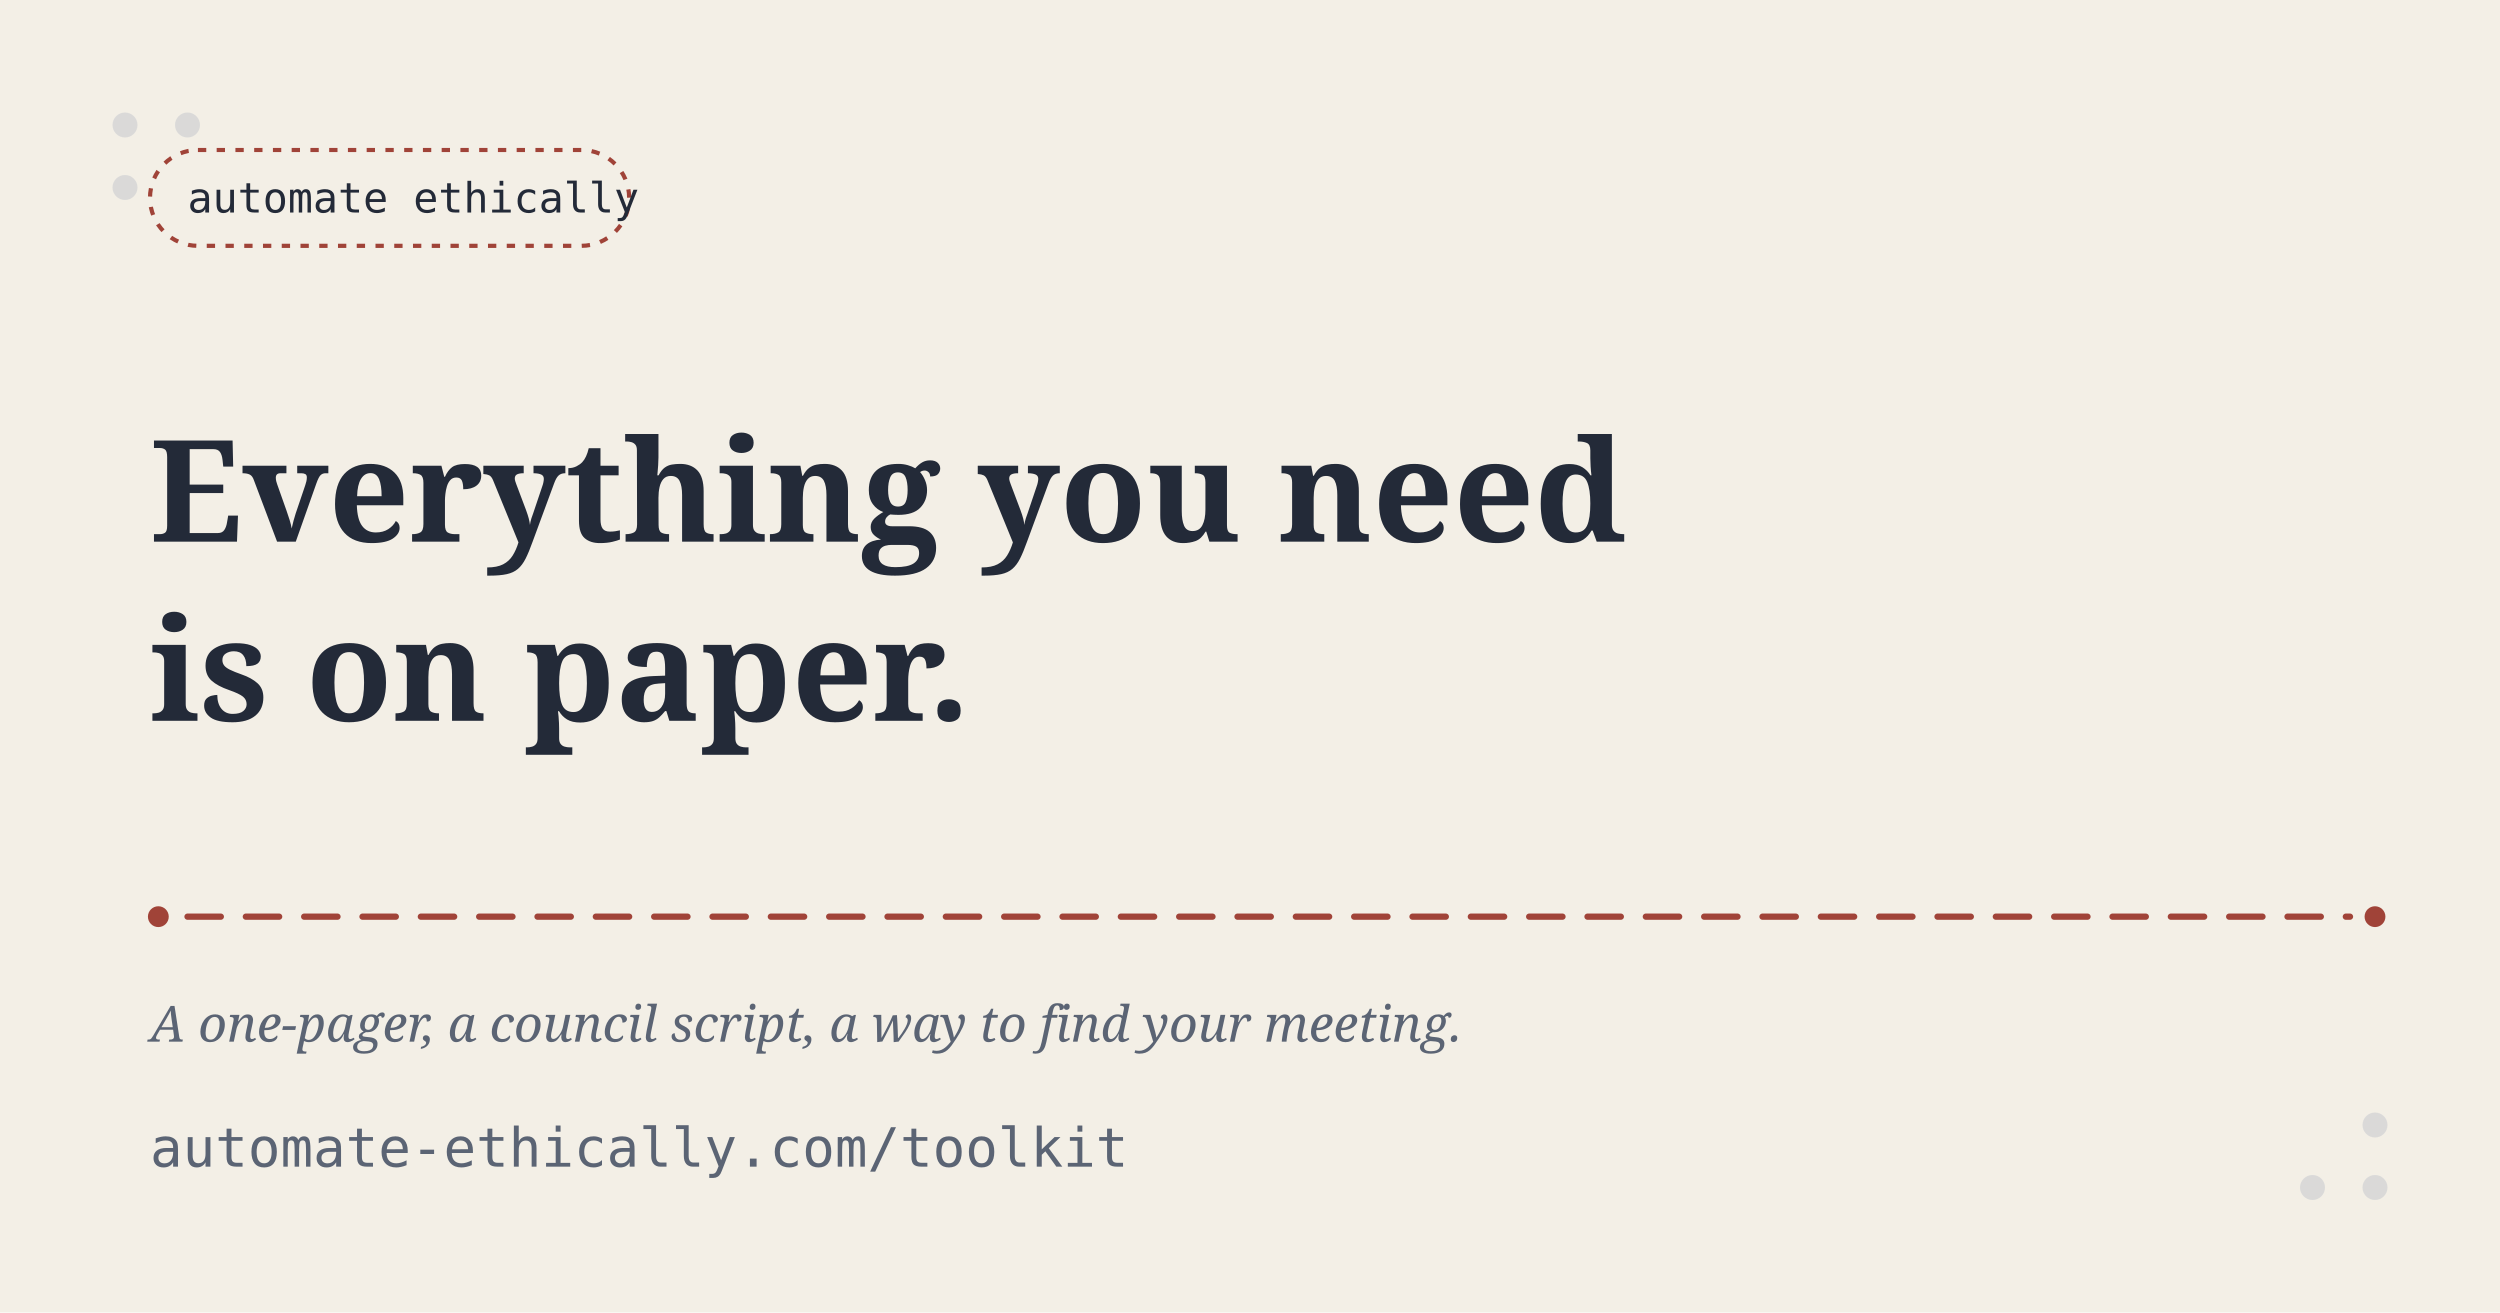
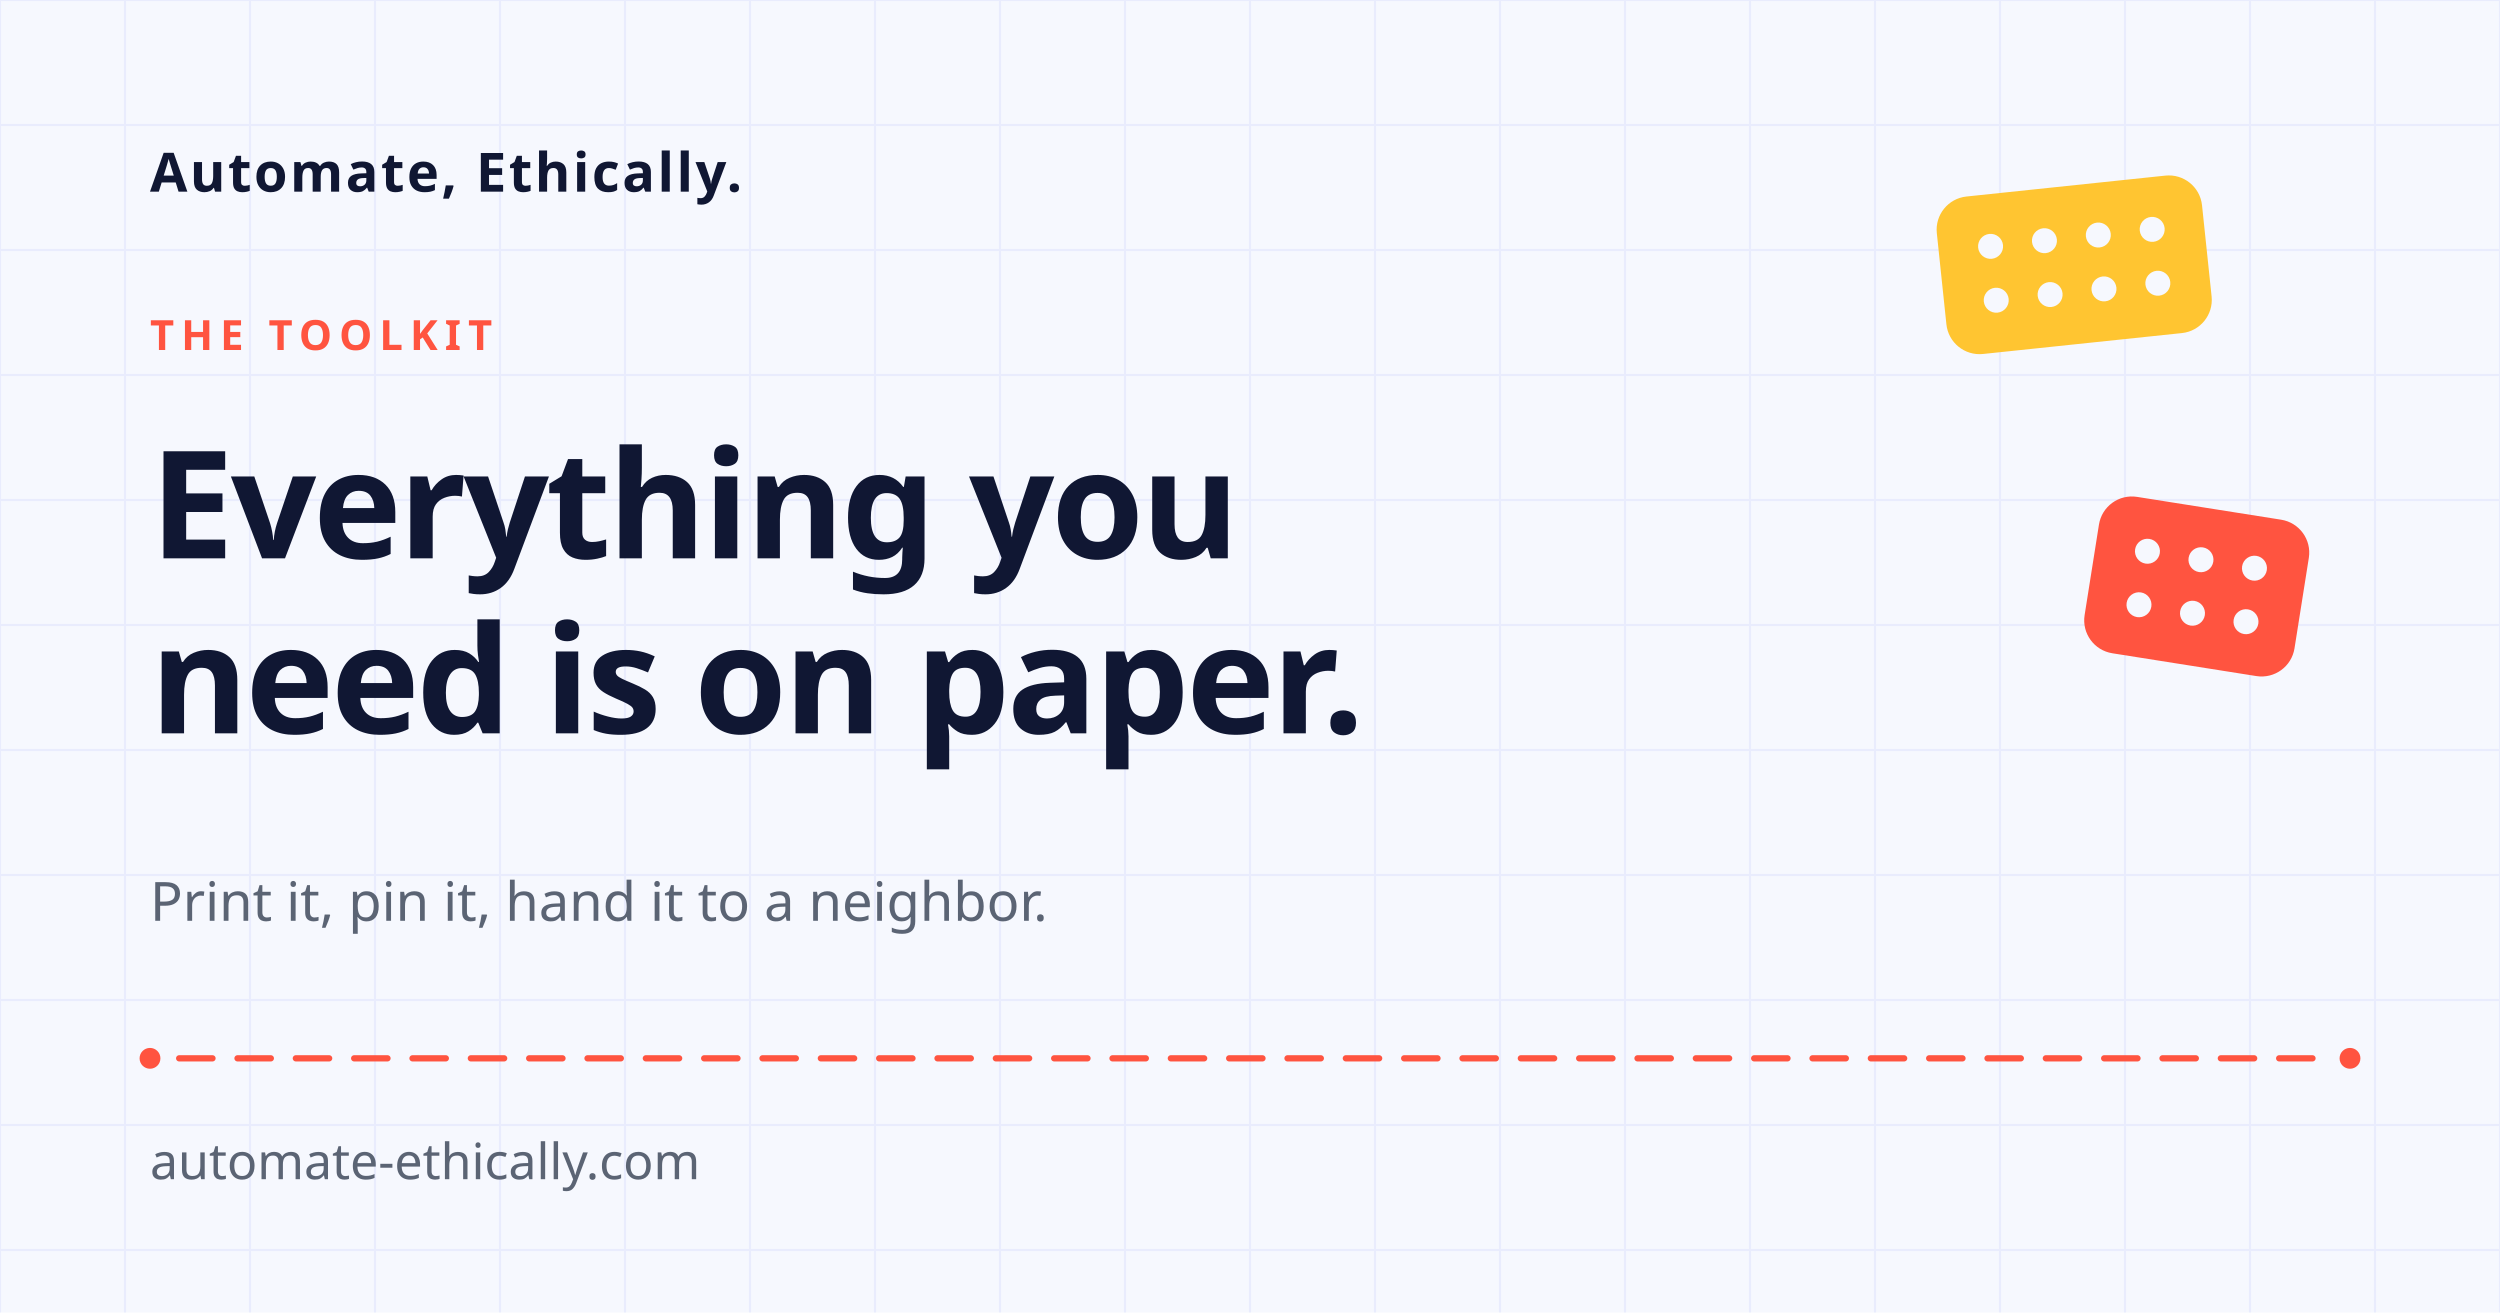
<svg xmlns="http://www.w3.org/2000/svg" width="1200" height="630" viewBox="0 0 1200 630">
-   <rect width="1200" height="630" fill="#f3efe6" />
-   <g fill="#3b5386" opacity="0.14">
-     <circle cx="60" cy="60" r="6" />
-     <circle cx="90" cy="60" r="6" />
-     <circle cx="60" cy="90" r="6" />
-     <circle cx="1140" cy="570" r="6" />
-     <circle cx="1110" cy="570" r="6" />
-     <circle cx="1140" cy="540" r="6" />
+   <rect width="1200" height="630" fill="#f6f8fe" />
+   <g stroke="#2b4bf2" stroke-width="1" opacity="0.07">
+     <line x1="0" y1="0" x2="0" y2="630" />
+     <line x1="60" y1="0" x2="60" y2="630" />
+     <line x1="120" y1="0" x2="120" y2="630" />
+     <line x1="180" y1="0" x2="180" y2="630" />
+     <line x1="240" y1="0" x2="240" y2="630" />
+     <line x1="300" y1="0" x2="300" y2="630" />
+     <line x1="360" y1="0" x2="360" y2="630" />
+     <line x1="420" y1="0" x2="420" y2="630" />
+     <line x1="480" y1="0" x2="480" y2="630" />
+     <line x1="540" y1="0" x2="540" y2="630" />
+     <line x1="600" y1="0" x2="600" y2="630" />
+     <line x1="660" y1="0" x2="660" y2="630" />
+     <line x1="720" y1="0" x2="720" y2="630" />
+     <line x1="780" y1="0" x2="780" y2="630" />
+     <line x1="840" y1="0" x2="840" y2="630" />
+     <line x1="900" y1="0" x2="900" y2="630" />
+     <line x1="960" y1="0" x2="960" y2="630" />
+     <line x1="1020" y1="0" x2="1020" y2="630" />
+     <line x1="1080" y1="0" x2="1080" y2="630" />
+     <line x1="1140" y1="0" x2="1140" y2="630" />
+     <line x1="1200" y1="0" x2="1200" y2="630" />
+     <line x1="0" y1="0" x2="1200" y2="0" />
+     <line x1="0" y1="60" x2="1200" y2="60" />
+     <line x1="0" y1="120" x2="1200" y2="120" />
+     <line x1="0" y1="180" x2="1200" y2="180" />
+     <line x1="0" y1="240" x2="1200" y2="240" />
+     <line x1="0" y1="300" x2="1200" y2="300" />
+     <line x1="0" y1="360" x2="1200" y2="360" />
+     <line x1="0" y1="420" x2="1200" y2="420" />
+     <line x1="0" y1="480" x2="1200" y2="480" />
+     <line x1="0" y1="540" x2="1200" y2="540" />
+     <line x1="0" y1="600" x2="1200" y2="600" />
  </g>
-   <rect x="72" y="72" width="230" height="46" rx="23" fill="none" stroke="#a04338" stroke-width="2" stroke-dasharray="4 5" />
-   <text x="90" y="102" font-family="ui-monospace, 'SF Mono', Menlo, Consolas, monospace" font-size="20" fill="#232a38">automate ethically</text>
-   <text x="72" y="260" font-family="Georgia, 'Iowan Old Style', serif" font-size="68" font-weight="600" fill="#232a38">Everything you need</text>
-   <text x="72" y="346" font-family="Georgia, 'Iowan Old Style', serif" font-size="68" font-weight="600" fill="#232a38">is on paper.</text>
-   <g stroke="#a04338" stroke-width="3" stroke-linecap="round">
-     <circle cx="76" cy="440" r="5" fill="#a04338" stroke="none" />
-     <line x1="90" y1="440" x2="1128" y2="440" stroke-dasharray="16 12" />
-     <circle cx="1140" cy="440" r="5" fill="#a04338" stroke="none" />
+   <g transform="translate(928 96) rotate(-6)">
+     <rect width="128" height="76" rx="16" fill="#ffc531" />
+     <circle cx="25" cy="25" r="6" fill="#f6f8fe" />
+     <circle cx="51" cy="25" r="6" fill="#f6f8fe" />
+     <circle cx="77" cy="25" r="6" fill="#f6f8fe" />
+     <circle cx="103" cy="25" r="6" fill="#f6f8fe" />
+     <circle cx="25" cy="51" r="6" fill="#f6f8fe" />
+     <circle cx="51" cy="51" r="6" fill="#f6f8fe" />
+     <circle cx="77" cy="51" r="6" fill="#f6f8fe" />
+     <circle cx="103" cy="51" r="6" fill="#f6f8fe" />
  </g>
-   <text x="72" y="500" font-family="Georgia, 'Iowan Old Style', serif" font-size="24" font-style="italic" fill="#5b6474">A one-pager, a council script, a way to find your meeting.</text>
-   <text x="72" y="560" font-family="ui-monospace, 'SF Mono', Menlo, Consolas, monospace" font-size="26" fill="#5b6474">automate-ethically.com/toolkit</text>
+   <g transform="translate(1010 236) rotate(9)">
+     <rect width="102" height="76" rx="16" fill="#ff5440" />
+     <circle cx="25" cy="25" r="6" fill="#f6f8fe" />
+     <circle cx="51" cy="25" r="6" fill="#f6f8fe" />
+     <circle cx="77" cy="25" r="6" fill="#f6f8fe" />
+     <circle cx="25" cy="51" r="6" fill="#f6f8fe" />
+     <circle cx="51" cy="51" r="6" fill="#f6f8fe" />
+     <circle cx="77" cy="51" r="6" fill="#f6f8fe" />
+   </g>
+   <text x="72" y="92" font-family="Space Grotesk" font-size="26" font-weight="700" fill="#101733" letter-spacing="1.2">Automate, Ethically.</text>
+   <text x="72" y="168" text-anchor="start" font-family="DM Sans" font-size="20" font-weight="700" fill="#ff5440" letter-spacing="3.4">THE TOOLKIT</text>
+   <text x="72" y="268" text-anchor="start" font-family="Space Grotesk" font-size="72" font-weight="700" fill="#101733" letter-spacing="-1.5">Everything you</text>
+   <text x="72" y="352" text-anchor="start" font-family="Space Grotesk" font-size="72" font-weight="700" fill="#101733" letter-spacing="-1.5">need is on paper.</text>
+   <text x="72" y="442" font-family="DM Sans" font-size="26" fill="#5b6474">Print it, pin it, hand it to a neighbor.</text>
+   <g stroke="#ff5440" stroke-width="3" stroke-linecap="round">
+     <circle cx="72" cy="508" r="5" fill="#ff5440" stroke="none" />
+     <line x1="86" y1="508" x2="1114" y2="508" stroke-dasharray="16 12" />
+     <circle cx="1128" cy="508" r="5" fill="#ff5440" stroke="none" />
+   </g>
+   <text x="72" y="566" text-anchor="start" font-family="DM Sans" font-size="24" fill="#5b6474">automate-ethically.com</text>
</svg>
